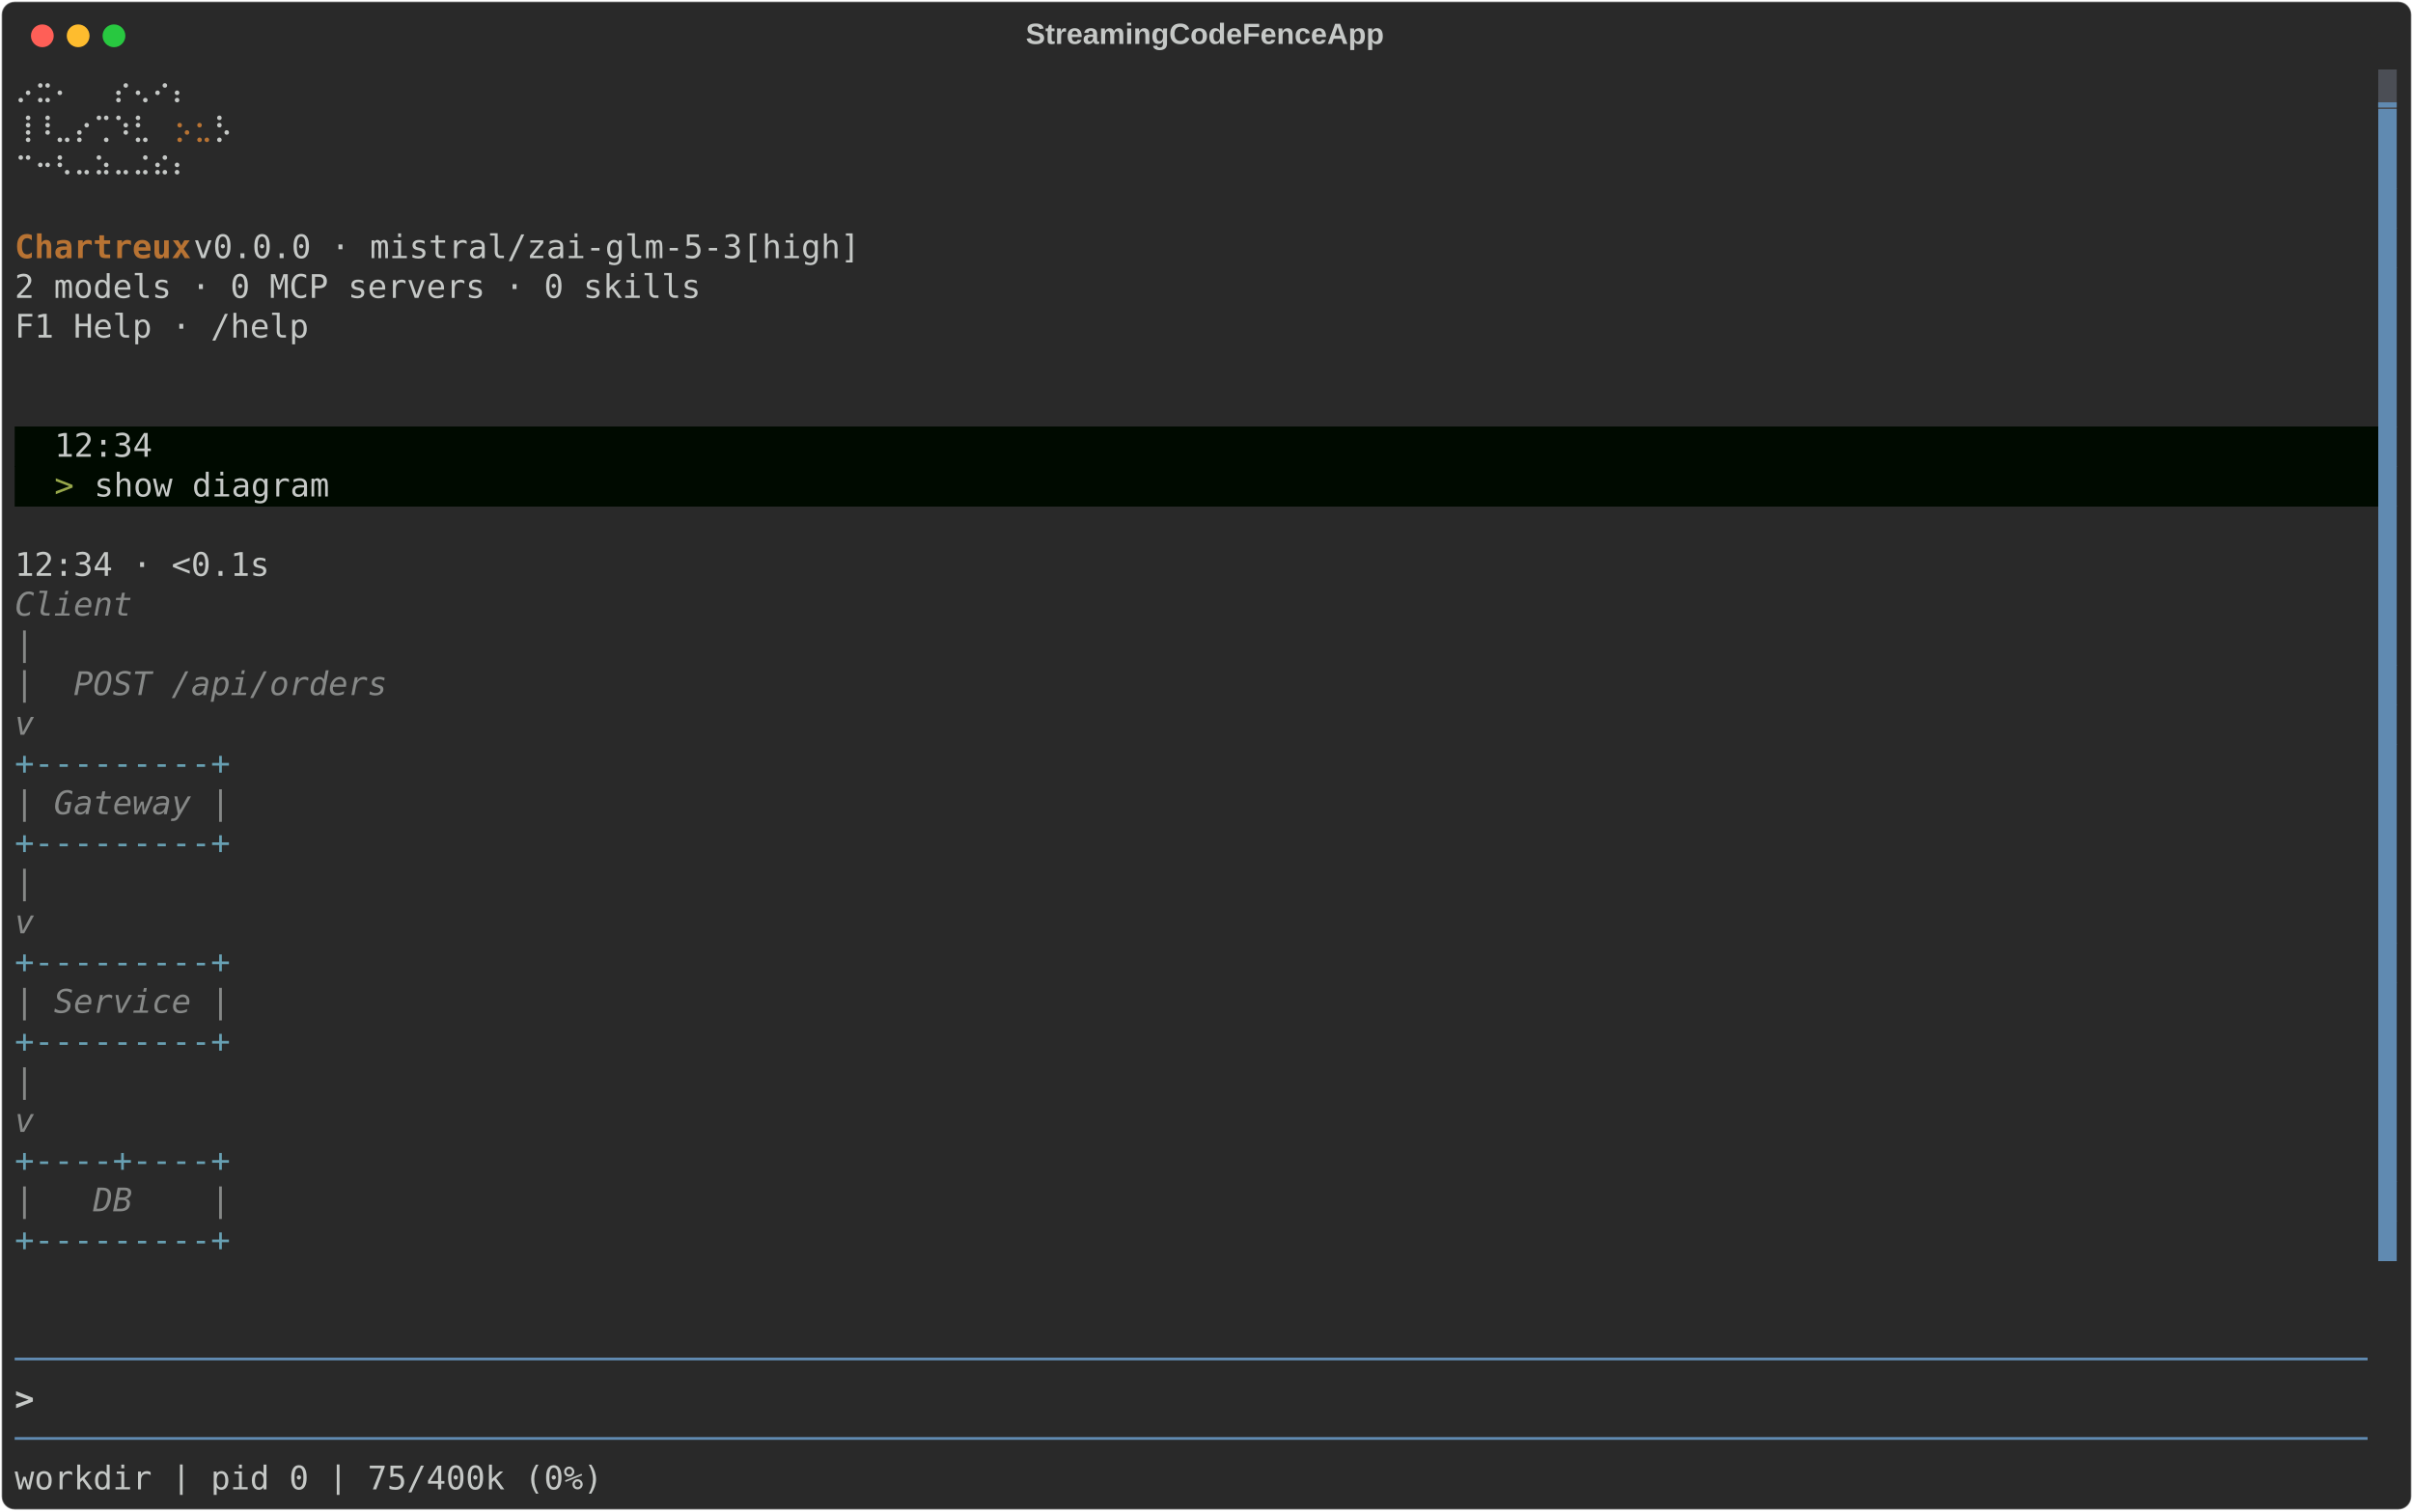
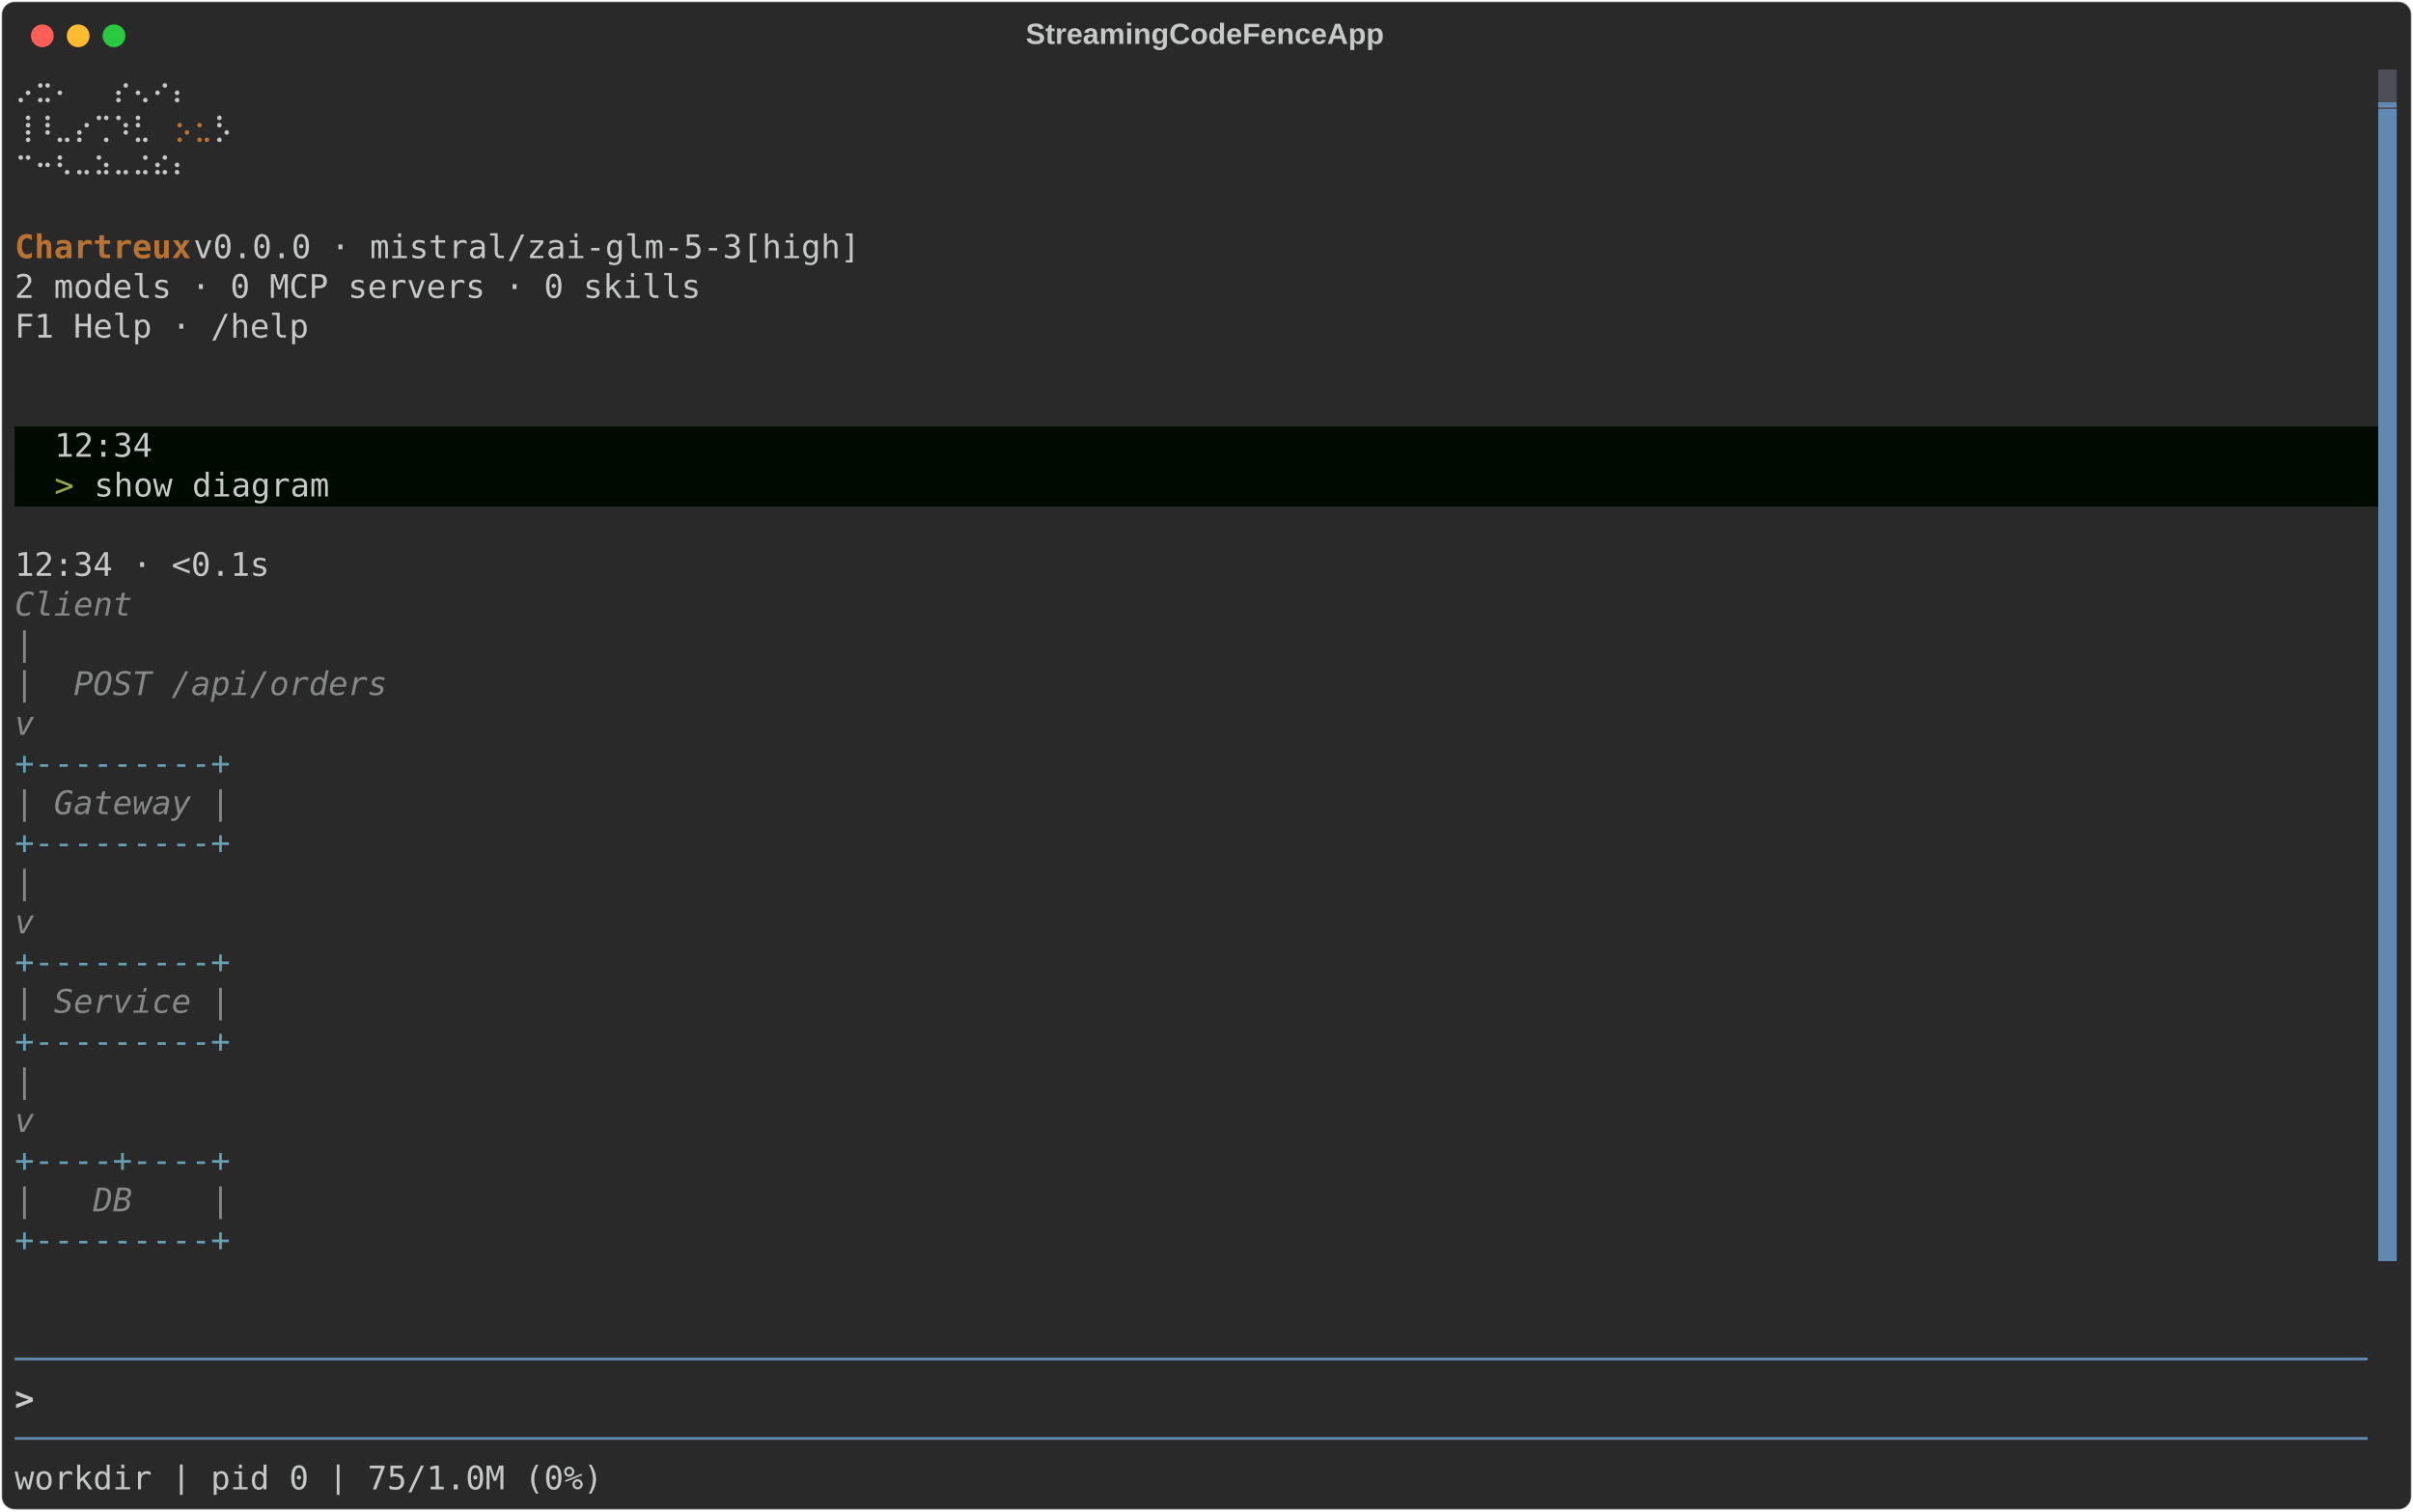
<svg xmlns="http://www.w3.org/2000/svg" class="rich-terminal" viewBox="0 0 1482 928.4">
  <style>

    @font-face {
        font-family: "Fira Code";
        src: local("FiraCode-Regular"),
                url("https://cdnjs.cloudflare.com/ajax/libs/firacode/6.2.0/woff2/FiraCode-Regular.woff2") format("woff2"),
                url("https://cdnjs.cloudflare.com/ajax/libs/firacode/6.2.0/woff/FiraCode-Regular.woff") format("woff");
        font-style: normal;
        font-weight: 400;
    }
    @font-face {
        font-family: "Fira Code";
        src: local("FiraCode-Bold"),
                url("https://cdnjs.cloudflare.com/ajax/libs/firacode/6.2.0/woff2/FiraCode-Bold.woff2") format("woff2"),
                url("https://cdnjs.cloudflare.com/ajax/libs/firacode/6.2.0/woff/FiraCode-Bold.woff") format("woff");
        font-style: bold;
        font-weight: 700;
    }

    .terminal-matrix {
        font-family: Fira Code, monospace;
        font-size: 20px;
        line-height: 24.4px;
        font-variant-east-asian: full-width;
    }

    .terminal-title {
        font-size: 18px;
        font-weight: bold;
        font-family: arial;
    }

    .terminal-r1 { fill: #c5c8c6 }
.terminal-r2 { fill: #608ab1 }
.terminal-r3 { fill: #b87333 }
.terminal-r4 { fill: #292929 }
.terminal-r5 { fill: #b87333;font-weight: bold }
.terminal-r6 { fill: #98a84b }
.terminal-r7 { fill: #868887;font-style: italic; }
.terminal-r8 { fill: #68a0b3 }
.terminal-r9 { fill: #c5c8c6;font-weight: bold }
    </style>
  <defs>
    <clipPath id="terminal-clip-terminal">
      <rect x="0" y="0" width="1463.0" height="877.4" />
    </clipPath>
    <clipPath id="terminal-line-0">
      <rect x="0" y="1.5" width="1464" height="24.65" />
    </clipPath>
    <clipPath id="terminal-line-1">
      <rect x="0" y="25.9" width="1464" height="24.65" />
    </clipPath>
    <clipPath id="terminal-line-2">
      <rect x="0" y="50.3" width="1464" height="24.65" />
    </clipPath>
    <clipPath id="terminal-line-3">
      <rect x="0" y="74.7" width="1464" height="24.65" />
    </clipPath>
    <clipPath id="terminal-line-4">
      <rect x="0" y="99.1" width="1464" height="24.65" />
    </clipPath>
    <clipPath id="terminal-line-5">
      <rect x="0" y="123.5" width="1464" height="24.65" />
    </clipPath>
    <clipPath id="terminal-line-6">
      <rect x="0" y="147.9" width="1464" height="24.65" />
    </clipPath>
    <clipPath id="terminal-line-7">
      <rect x="0" y="172.3" width="1464" height="24.65" />
    </clipPath>
    <clipPath id="terminal-line-8">
      <rect x="0" y="196.7" width="1464" height="24.65" />
    </clipPath>
    <clipPath id="terminal-line-9">
      <rect x="0" y="221.1" width="1464" height="24.65" />
    </clipPath>
    <clipPath id="terminal-line-10">
      <rect x="0" y="245.5" width="1464" height="24.65" />
    </clipPath>
    <clipPath id="terminal-line-11">
      <rect x="0" y="269.9" width="1464" height="24.65" />
    </clipPath>
    <clipPath id="terminal-line-12">
      <rect x="0" y="294.3" width="1464" height="24.65" />
    </clipPath>
    <clipPath id="terminal-line-13">
      <rect x="0" y="318.7" width="1464" height="24.65" />
    </clipPath>
    <clipPath id="terminal-line-14">
      <rect x="0" y="343.1" width="1464" height="24.65" />
    </clipPath>
    <clipPath id="terminal-line-15">
      <rect x="0" y="367.5" width="1464" height="24.65" />
    </clipPath>
    <clipPath id="terminal-line-16">
      <rect x="0" y="391.9" width="1464" height="24.65" />
    </clipPath>
    <clipPath id="terminal-line-17">
      <rect x="0" y="416.3" width="1464" height="24.65" />
    </clipPath>
    <clipPath id="terminal-line-18">
      <rect x="0" y="440.7" width="1464" height="24.65" />
    </clipPath>
    <clipPath id="terminal-line-19">
      <rect x="0" y="465.1" width="1464" height="24.65" />
    </clipPath>
    <clipPath id="terminal-line-20">
      <rect x="0" y="489.5" width="1464" height="24.65" />
    </clipPath>
    <clipPath id="terminal-line-21">
      <rect x="0" y="513.9" width="1464" height="24.65" />
    </clipPath>
    <clipPath id="terminal-line-22">
      <rect x="0" y="538.3" width="1464" height="24.65" />
    </clipPath>
    <clipPath id="terminal-line-23">
      <rect x="0" y="562.7" width="1464" height="24.65" />
    </clipPath>
    <clipPath id="terminal-line-24">
      <rect x="0" y="587.1" width="1464" height="24.65" />
    </clipPath>
    <clipPath id="terminal-line-25">
      <rect x="0" y="611.5" width="1464" height="24.65" />
    </clipPath>
    <clipPath id="terminal-line-26">
      <rect x="0" y="635.9" width="1464" height="24.65" />
    </clipPath>
    <clipPath id="terminal-line-27">
      <rect x="0" y="660.3" width="1464" height="24.65" />
    </clipPath>
    <clipPath id="terminal-line-28">
      <rect x="0" y="684.7" width="1464" height="24.65" />
    </clipPath>
    <clipPath id="terminal-line-29">
      <rect x="0" y="709.1" width="1464" height="24.65" />
    </clipPath>
    <clipPath id="terminal-line-30">
      <rect x="0" y="733.5" width="1464" height="24.65" />
    </clipPath>
    <clipPath id="terminal-line-31">
      <rect x="0" y="757.9" width="1464" height="24.65" />
    </clipPath>
    <clipPath id="terminal-line-32">
      <rect x="0" y="782.3" width="1464" height="24.65" />
    </clipPath>
    <clipPath id="terminal-line-33">
      <rect x="0" y="806.7" width="1464" height="24.65" />
    </clipPath>
    <clipPath id="terminal-line-34">
      <rect x="0" y="831.1" width="1464" height="24.65" />
    </clipPath>
  </defs>
  <rect fill="#292929" stroke="rgba(255,255,255,0.35)" stroke-width="1" x="1" y="1" width="1480" height="926.4" rx="8" />
  <text class="terminal-title" fill="#c5c8c6" text-anchor="middle" x="740" y="27">StreamingCodeFenceApp</text>
  <g transform="translate(26,22)">
    <circle cx="0" cy="0" r="7" fill="#ff5f57" />
    <circle cx="22" cy="0" r="7" fill="#febc2e" />
    <circle cx="44" cy="0" r="7" fill="#28c840" />
  </g>
  <g transform="translate(9, 41)" clip-path="url(#terminal-clip-terminal)">
    <rect fill="#4b4e55" x="1451.8" y="1.5" width="12.2" height="24.65" shape-rendering="crispEdges" />
    <rect fill="#608ab1" x="1451.8" y="25.9" width="12.2" height="24.65" shape-rendering="crispEdges" />
    <rect fill="#608ab1" x="1451.8" y="50.3" width="12.2" height="24.65" shape-rendering="crispEdges" />
    <rect fill="#608ab1" x="1451.8" y="74.7" width="12.2" height="24.65" shape-rendering="crispEdges" />
    <rect fill="#608ab1" x="1451.8" y="99.1" width="12.2" height="24.65" shape-rendering="crispEdges" />
    <rect fill="#608ab1" x="1451.8" y="123.5" width="12.2" height="24.65" shape-rendering="crispEdges" />
    <rect fill="#608ab1" x="1451.8" y="147.9" width="12.2" height="24.65" shape-rendering="crispEdges" />
    <rect fill="#608ab1" x="1451.8" y="172.3" width="12.2" height="24.65" shape-rendering="crispEdges" />
    <rect fill="#608ab1" x="1451.8" y="196.7" width="12.2" height="24.65" shape-rendering="crispEdges" />
    <rect fill="#000a00" x="0" y="221.1" width="24.4" height="24.65" shape-rendering="crispEdges" />
    <rect fill="#000a00" x="24.4" y="221.1" width="61" height="24.65" shape-rendering="crispEdges" />
    <rect fill="#000a00" x="85.4" y="221.1" width="1366.4" height="24.65" shape-rendering="crispEdges" />
    <rect fill="#608ab1" x="1451.8" y="221.1" width="12.2" height="24.65" shape-rendering="crispEdges" />
    <rect fill="#000a00" x="0" y="245.5" width="24.4" height="24.65" shape-rendering="crispEdges" />
    <rect fill="#000a00" x="24.4" y="245.5" width="12.2" height="24.65" shape-rendering="crispEdges" />
    <rect fill="#000a00" x="36.6" y="245.5" width="12.2" height="24.65" shape-rendering="crispEdges" />
    <rect fill="#000a00" x="48.8" y="245.5" width="146.4" height="24.65" shape-rendering="crispEdges" />
    <rect fill="#000a00" x="195.2" y="245.5" width="1256.6" height="24.65" shape-rendering="crispEdges" />
    <rect fill="#608ab1" x="1451.8" y="245.5" width="12.2" height="24.65" shape-rendering="crispEdges" />
    <rect fill="#608ab1" x="1451.8" y="269.9" width="12.2" height="24.65" shape-rendering="crispEdges" />
    <rect fill="#608ab1" x="1451.8" y="294.3" width="12.2" height="24.65" shape-rendering="crispEdges" />
    <rect fill="#608ab1" x="1451.8" y="318.7" width="12.2" height="24.65" shape-rendering="crispEdges" />
    <rect fill="#608ab1" x="1451.8" y="343.1" width="12.2" height="24.65" shape-rendering="crispEdges" />
    <rect fill="#608ab1" x="1451.8" y="367.5" width="12.2" height="24.65" shape-rendering="crispEdges" />
    <rect fill="#608ab1" x="1451.8" y="391.9" width="12.2" height="24.65" shape-rendering="crispEdges" />
    <rect fill="#608ab1" x="1451.8" y="416.3" width="12.2" height="24.65" shape-rendering="crispEdges" />
    <rect fill="#608ab1" x="1451.8" y="440.7" width="12.2" height="24.65" shape-rendering="crispEdges" />
    <rect fill="#608ab1" x="1451.8" y="465.1" width="12.2" height="24.65" shape-rendering="crispEdges" />
    <rect fill="#608ab1" x="1451.8" y="489.5" width="12.2" height="24.65" shape-rendering="crispEdges" />
    <rect fill="#608ab1" x="1451.8" y="513.9" width="12.2" height="24.65" shape-rendering="crispEdges" />
    <rect fill="#608ab1" x="1451.8" y="538.3" width="12.2" height="24.65" shape-rendering="crispEdges" />
    <rect fill="#608ab1" x="1451.8" y="562.7" width="12.2" height="24.65" shape-rendering="crispEdges" />
    <rect fill="#608ab1" x="1451.8" y="587.1" width="12.2" height="24.65" shape-rendering="crispEdges" />
    <rect fill="#608ab1" x="1451.8" y="611.5" width="12.2" height="24.65" shape-rendering="crispEdges" />
    <rect fill="#608ab1" x="1451.8" y="635.9" width="12.2" height="24.65" shape-rendering="crispEdges" />
    <rect fill="#608ab1" x="1451.8" y="660.3" width="12.2" height="24.65" shape-rendering="crispEdges" />
    <rect fill="#608ab1" x="1451.8" y="684.7" width="12.2" height="24.65" shape-rendering="crispEdges" />
    <rect fill="#608ab1" x="1451.8" y="709.1" width="12.2" height="24.65" shape-rendering="crispEdges" />
    <g class="terminal-matrix">
      <text class="terminal-r1" x="0" y="20" textLength="134.2" clip-path="url(#terminal-line-0)">  ⡠⣒⠄  ⡔⢄⠔⡄</text>
      <text class="terminal-r2" x="1451.8" y="20" textLength="12.2" clip-path="url(#terminal-line-0)">▁</text>
      <text class="terminal-r1" x="1464" y="20" textLength="12.2" clip-path="url(#terminal-line-0)">
</text>
      <text class="terminal-r1" x="0" y="44.4" textLength="97.6" clip-path="url(#terminal-line-1)"> ⢸⠸⣀⡔⢉⠱⣃</text>
      <text class="terminal-r3" x="97.6" y="44.4" textLength="12.2" clip-path="url(#terminal-line-1)">⡢</text>
      <text class="terminal-r3" x="109.8" y="44.4" textLength="12.2" clip-path="url(#terminal-line-1)">⣂</text>
      <text class="terminal-r1" x="122" y="44.4" textLength="12.2" clip-path="url(#terminal-line-1)">⡣</text>
      <text class="terminal-r1" x="1464" y="44.4" textLength="12.2" clip-path="url(#terminal-line-1)">
</text>
      <text class="terminal-r1" x="0" y="68.8" textLength="134.2" clip-path="url(#terminal-line-2)">  ⠉⠒⠣⠤⠵⠤⠬⠮⠆</text>
      <text class="terminal-r1" x="1464" y="68.8" textLength="12.2" clip-path="url(#terminal-line-2)">
</text>
      <text class="terminal-r1" x="1464" y="93.2" textLength="12.2" clip-path="url(#terminal-line-3)">
</text>
      <text class="terminal-r5" x="0" y="117.6" textLength="109.8" clip-path="url(#terminal-line-4)">Chartreux</text>
      <text class="terminal-r1" x="109.8" y="117.6" textLength="427" clip-path="url(#terminal-line-4)"> v0.0.0 · mistral/zai-glm-5-3[high]</text>
      <text class="terminal-r1" x="1464" y="117.6" textLength="12.2" clip-path="url(#terminal-line-4)">
</text>
      <text class="terminal-r1" x="0" y="142" textLength="427" clip-path="url(#terminal-line-5)">2 models · 0 MCP servers · 0 skills</text>
      <text class="terminal-r1" x="1464" y="142" textLength="12.2" clip-path="url(#terminal-line-5)">
</text>
      <text class="terminal-r1" x="0" y="166.4" textLength="183" clip-path="url(#terminal-line-6)">F1 Help · /help</text>
      <text class="terminal-r1" x="1464" y="166.4" textLength="12.2" clip-path="url(#terminal-line-6)">
</text>
      <text class="terminal-r1" x="1464" y="190.8" textLength="12.2" clip-path="url(#terminal-line-7)">
</text>
      <text class="terminal-r1" x="1464" y="215.2" textLength="12.2" clip-path="url(#terminal-line-8)">
</text>
      <text class="terminal-r1" x="24.4" y="239.6" textLength="61" clip-path="url(#terminal-line-9)">12:34</text>
      <text class="terminal-r1" x="1464" y="239.6" textLength="12.2" clip-path="url(#terminal-line-9)">
</text>
      <text class="terminal-r6" x="24.4" y="264" textLength="12.2" clip-path="url(#terminal-line-10)">&gt;</text>
      <text class="terminal-r1" x="48.8" y="264" textLength="146.4" clip-path="url(#terminal-line-10)">show diagram</text>
      <text class="terminal-r1" x="1464" y="264" textLength="12.2" clip-path="url(#terminal-line-10)">
</text>
      <text class="terminal-r1" x="1464" y="288.4" textLength="12.2" clip-path="url(#terminal-line-11)">
</text>
      <text class="terminal-r1" x="0" y="312.8" textLength="158.6" clip-path="url(#terminal-line-12)">12:34 · &lt;0.1s</text>
      <text class="terminal-r1" x="1464" y="312.8" textLength="12.2" clip-path="url(#terminal-line-12)">
</text>
      <text class="terminal-r7" x="0" y="337.2" textLength="97.6" clip-path="url(#terminal-line-13)">  Client</text>
      <text class="terminal-r1" x="1464" y="337.2" textLength="12.2" clip-path="url(#terminal-line-13)">
</text>
      <text class="terminal-r7" x="0" y="361.6" textLength="61" clip-path="url(#terminal-line-14)">    |</text>
      <text class="terminal-r1" x="1464" y="361.6" textLength="12.2" clip-path="url(#terminal-line-14)">
</text>
      <text class="terminal-r7" x="0" y="386" textLength="280.6" clip-path="url(#terminal-line-15)">    |  POST /api/orders</text>
      <text class="terminal-r1" x="1464" y="386" textLength="12.2" clip-path="url(#terminal-line-15)">
</text>
      <text class="terminal-r7" x="0" y="410.4" textLength="61" clip-path="url(#terminal-line-16)">    v</text>
      <text class="terminal-r1" x="1464" y="410.4" textLength="12.2" clip-path="url(#terminal-line-16)">
</text>
      <text class="terminal-r8" x="0" y="434.8" textLength="134.2" clip-path="url(#terminal-line-17)">+---------+</text>
      <text class="terminal-r1" x="1464" y="434.8" textLength="12.2" clip-path="url(#terminal-line-17)">
</text>
      <text class="terminal-r7" x="0" y="459.2" textLength="134.2" clip-path="url(#terminal-line-18)">| Gateway |</text>
      <text class="terminal-r1" x="1464" y="459.2" textLength="12.2" clip-path="url(#terminal-line-18)">
</text>
      <text class="terminal-r8" x="0" y="483.6" textLength="134.2" clip-path="url(#terminal-line-19)">+---------+</text>
      <text class="terminal-r1" x="1464" y="483.6" textLength="12.2" clip-path="url(#terminal-line-19)">
</text>
      <text class="terminal-r7" x="0" y="508" textLength="61" clip-path="url(#terminal-line-20)">    |</text>
      <text class="terminal-r1" x="1464" y="508" textLength="12.2" clip-path="url(#terminal-line-20)">
</text>
      <text class="terminal-r7" x="0" y="532.4" textLength="61" clip-path="url(#terminal-line-21)">    v</text>
      <text class="terminal-r1" x="1464" y="532.4" textLength="12.2" clip-path="url(#terminal-line-21)">
</text>
      <text class="terminal-r8" x="0" y="556.8" textLength="134.2" clip-path="url(#terminal-line-22)">+---------+</text>
      <text class="terminal-r1" x="1464" y="556.8" textLength="12.2" clip-path="url(#terminal-line-22)">
</text>
      <text class="terminal-r7" x="0" y="581.2" textLength="134.2" clip-path="url(#terminal-line-23)">| Service |</text>
      <text class="terminal-r1" x="1464" y="581.2" textLength="12.2" clip-path="url(#terminal-line-23)">
</text>
      <text class="terminal-r8" x="0" y="605.6" textLength="134.2" clip-path="url(#terminal-line-24)">+---------+</text>
      <text class="terminal-r1" x="1464" y="605.6" textLength="12.2" clip-path="url(#terminal-line-24)">
</text>
      <text class="terminal-r7" x="0" y="630" textLength="61" clip-path="url(#terminal-line-25)">    |</text>
      <text class="terminal-r1" x="1464" y="630" textLength="12.2" clip-path="url(#terminal-line-25)">
</text>
      <text class="terminal-r7" x="0" y="654.4" textLength="61" clip-path="url(#terminal-line-26)">    v</text>
      <text class="terminal-r1" x="1464" y="654.4" textLength="12.2" clip-path="url(#terminal-line-26)">
</text>
      <text class="terminal-r8" x="0" y="678.8" textLength="134.2" clip-path="url(#terminal-line-27)">+----+----+</text>
      <text class="terminal-r1" x="1464" y="678.8" textLength="12.2" clip-path="url(#terminal-line-27)">
</text>
      <text class="terminal-r7" x="0" y="703.2" textLength="134.2" clip-path="url(#terminal-line-28)">|   DB    |</text>
      <text class="terminal-r1" x="1464" y="703.2" textLength="12.2" clip-path="url(#terminal-line-28)">
</text>
      <text class="terminal-r8" x="0" y="727.6" textLength="134.2" clip-path="url(#terminal-line-29)">+---------+</text>
      <text class="terminal-r1" x="1464" y="727.6" textLength="12.2" clip-path="url(#terminal-line-29)">
</text>
      <text class="terminal-r1" x="1464" y="752" textLength="12.2" clip-path="url(#terminal-line-30)">
</text>
      <text class="terminal-r1" x="1464" y="776.4" textLength="12.2" clip-path="url(#terminal-line-31)">
</text>
      <text class="terminal-r2" x="0" y="800.8" textLength="1464" clip-path="url(#terminal-line-32)">────────────────────────────────────────────────────────────────────────────────────────────────────────────────────────</text>
      <text class="terminal-r1" x="1464" y="800.8" textLength="12.2" clip-path="url(#terminal-line-32)">
</text>
      <text class="terminal-r9" x="0" y="825.2" textLength="12.2" clip-path="url(#terminal-line-33)">&gt;</text>
      <text class="terminal-r1" x="1464" y="825.2" textLength="12.2" clip-path="url(#terminal-line-33)">
</text>
      <text class="terminal-r2" x="0" y="849.6" textLength="1464" clip-path="url(#terminal-line-34)">────────────────────────────────────────────────────────────────────────────────────────────────────────────────────────</text>
      <text class="terminal-r1" x="1464" y="849.6" textLength="12.2" clip-path="url(#terminal-line-34)">
</text>
-       <text class="terminal-r1" x="0" y="874" textLength="366" clip-path="url(#terminal-line-35)">workdir | pid 0 | 75/400k (0%)</text>
+       <text class="terminal-r1" x="0" y="874" textLength="366" clip-path="url(#terminal-line-35)">workdir | pid 0 | 75/1.0M (0%)</text>
    </g>
  </g>
</svg>
